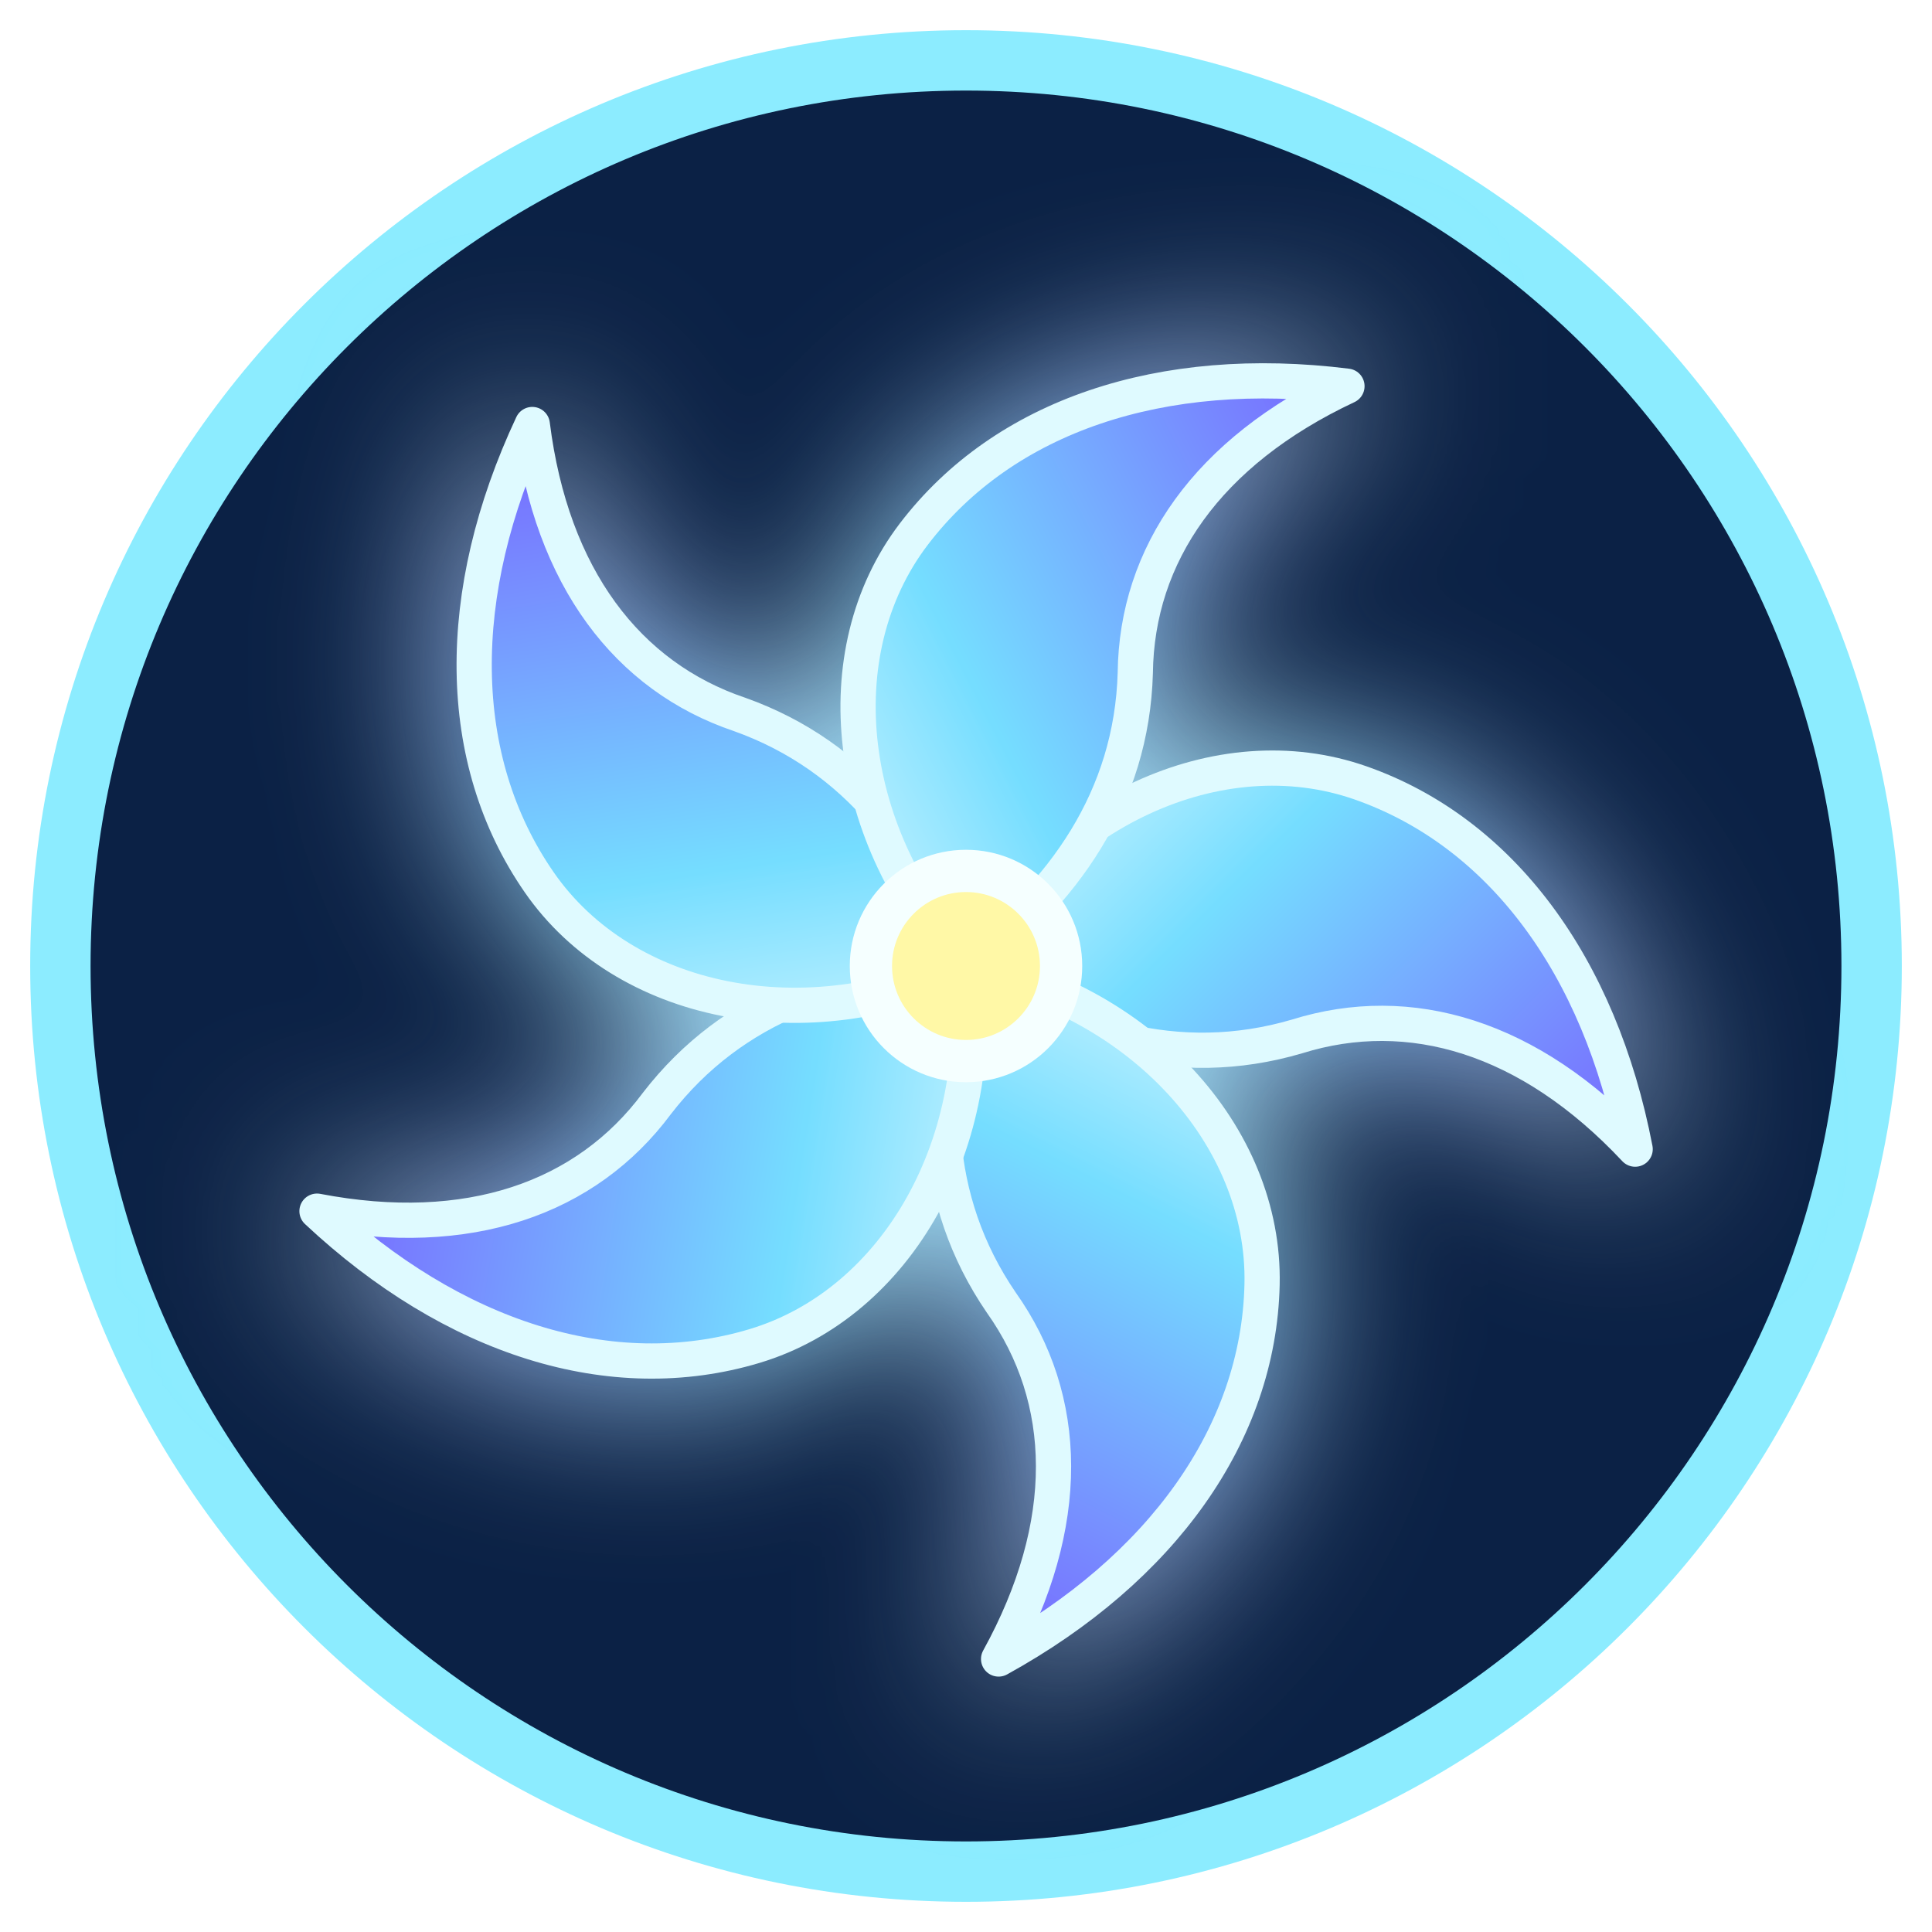
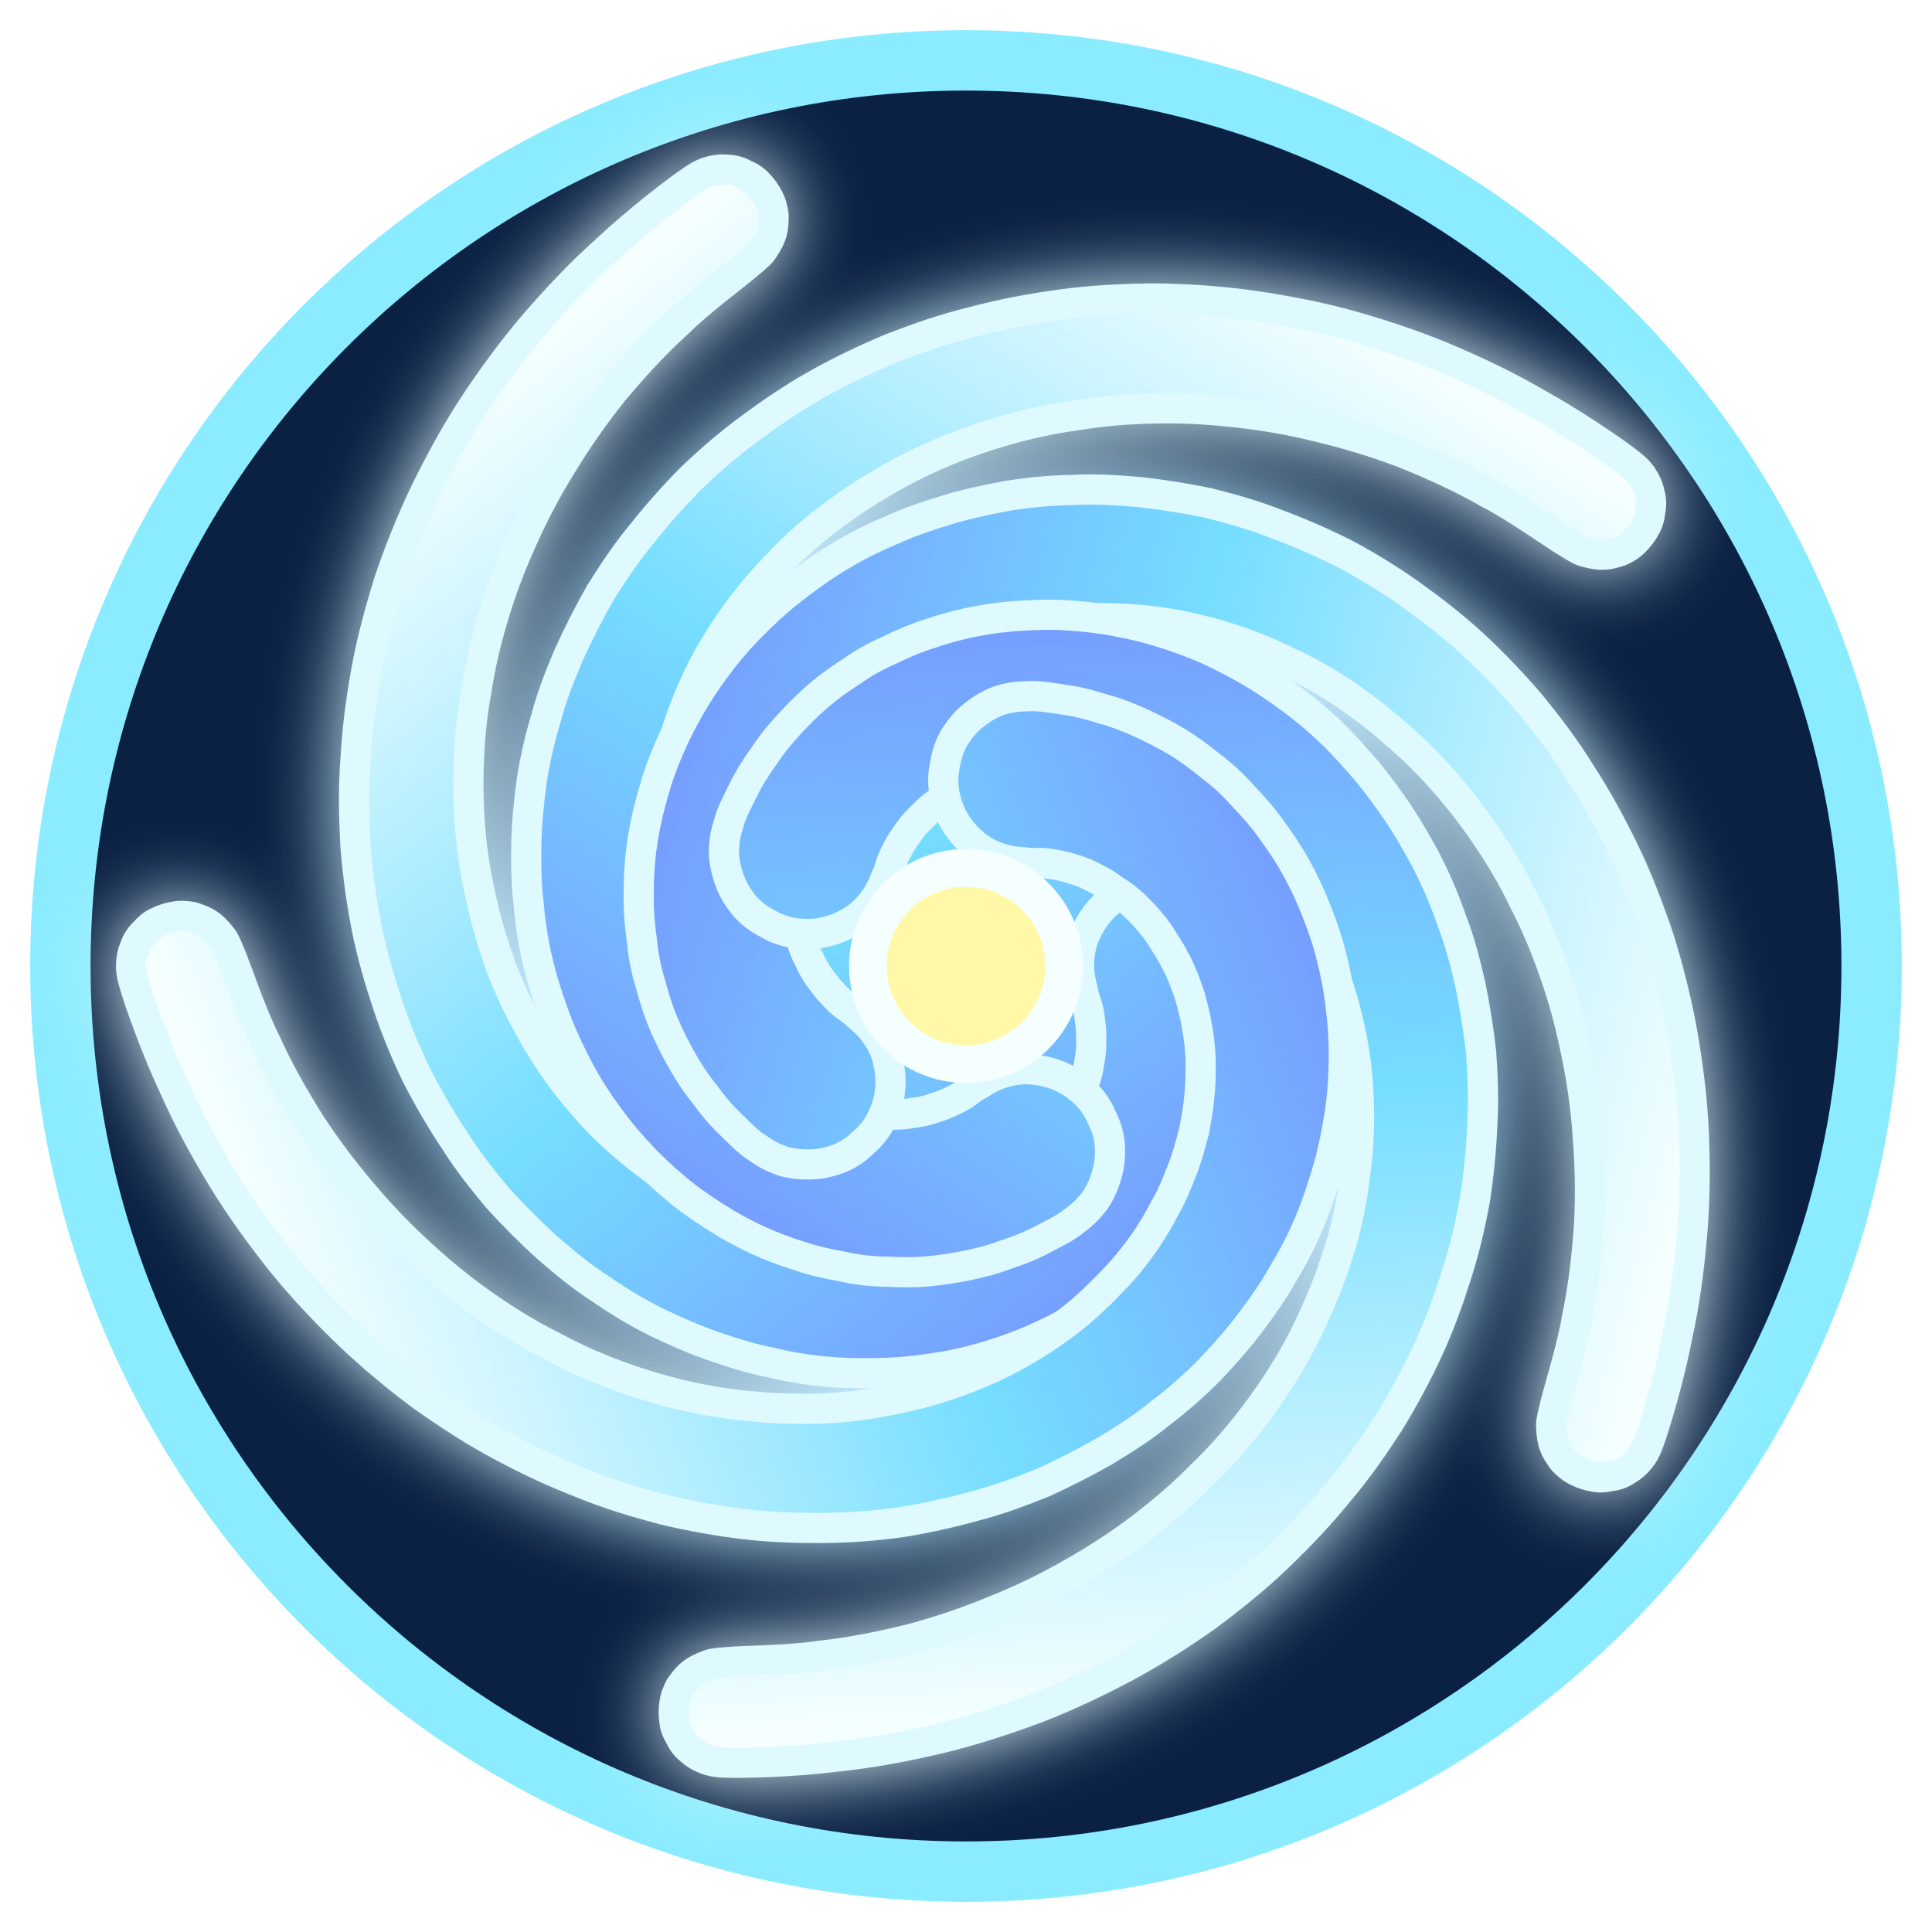
- <svg xmlns="http://www.w3.org/2000/svg" width="64" height="64" viewBox="0 0 64 64">
+ <svg xmlns="http://www.w3.org/2000/svg" width="64" height="64" viewBox="0 0 256 256">
  <defs>
-     <radialGradient id="space" cx="0" cy="0" r="1" gradientTransform="translate(23 18) rotate(53) scale(54)">
+     <radialGradient id="space" cx="0" cy="0" r="1" gradientTransform="translate(92 72) rotate(53) scale(216)">
      <stop stop-color="#245c91" />
      <stop offset=".5" stop-color="#0b2348" />
      <stop offset="1" stop-color="#030817" />
    </radialGradient>
-     <linearGradient id="arms" x1="12" y1="8" x2="20" y2="16" gradientUnits="userSpaceOnUse">
+     <linearGradient id="arms" x1="70" y1="45" x2="195" y2="200" gradientUnits="userSpaceOnUse">
      <stop stop-color="#f6ffff" />
      <stop offset=".42" stop-color="#74ddff" />
      <stop offset="1" stop-color="#7867ff" />
    </linearGradient>
-     <path id="spiral-arm" d="M12 12c1.2-2.2 3.6-3.3 5.6-2.6 2 .7 3.4 2.6 3.9 5.2-1.5-1.6-3.2-2.1-4.8-1.6-1.7.5-3.3 0-4.7-1Z" />
+     <path id="spiral-arm" d="M143.5 131.3C143.6 132.1 143.9 132.7 144.1 133.4C144.3 134.1 144.4 134.9 144.5 135.7C144.6 136.5 144.6 137.4 144.6 138.2C144.6 139.1 144.5 140 144.3 140.9C144.2 141.9 143.9 142.8 143.6 143.7C143.4 144.7 143 145.7 142.6 146.6C142.1 147.6 141.6 148.6 141 149.5C140.4 150.5 139.7 151.4 138.9 152.3C138.2 153.2 137.3 154.1 136.4 155C135.4 155.9 134.4 156.7 133.3 157.5C132.2 158.2 131 159 129.8 159.6C128.5 160.3 127.2 160.9 125.8 161.4C124.3 161.9 122.8 162.4 121.3 162.7C119.7 163.1 118.1 163.3 116.5 163.5C114.8 163.6 113 163.7 111.3 163.6C109.5 163.5 107.7 163.4 105.8 163C104 162.7 102.1 162.3 100.2 161.7C98.3 161.1 96.4 160.4 94.6 159.5C92.7 158.6 90.8 157.6 89 156.5C87.1 155.3 85.3 154 83.5 152.5C81.8 151.1 80 149.4 78.4 147.7C76.8 145.9 75.2 144 73.8 142C72.3 139.9 70.9 137.6 69.7 135.3C68.4 133 67.3 130.5 66.3 127.9C65.4 125.3 64.5 122.5 63.9 119.7C63.2 116.8 62.7 113.9 62.4 110.9C62.1 107.8 62 104.6 62.1 101.5C62.2 98.2 62.5 94.9 63.1 91.7C63.6 88.3 64.4 84.9 65.4 81.6C66.4 78.2 67.7 74.8 69.2 71.5C70.7 68.1 72.5 64.7 74.5 61.5C76.5 58.2 78.8 54.9 81.3 51.8C83.9 48.7 86.7 45.6 89.8 42.8C92.8 39.8 97.8 36.2 99.7 34.5C100.5 33.8 100.9 33.5 101.3 32.8C101.7 32.2 102.1 31.5 102.3 30.7C102.5 30 102.5 29.2 102.5 28.5C102.4 27.7 102.2 26.9 101.8 26.2C101.5 25.6 101 24.9 100.5 24.4C100 23.8 99.3 23.4 98.6 23.1C97.9 22.7 97.1 22.5 96.4 22.5C95.6 22.4 94.8 22.5 94.1 22.7C93.4 22.9 92.9 23.1 92 23.7C89.7 25.2 84.1 29.6 80.6 32.9C77 36.1 73.8 39.5 70.7 43.1C67.8 46.5 65.1 50.2 62.6 54C60.2 57.7 58.1 61.6 56.2 65.5C54.4 69.3 52.8 73.3 51.5 77.2C50.3 81.1 49.2 85.1 48.5 89.1C47.8 93 47.3 96.9 47.1 100.8C46.8 104.6 46.9 108.4 47.1 112.1C47.4 115.8 47.9 119.5 48.6 123C49.3 126.5 50.3 129.9 51.4 133.2C52.5 136.5 53.8 139.6 55.3 142.7C56.8 145.6 58.5 148.5 60.3 151.2C62 153.9 64 156.4 66 158.8C68.1 161.1 70.3 163.3 72.5 165.3C74.8 167.3 77.1 169.2 79.6 170.8C81.9 172.4 84.4 173.9 87 175.2C89.5 176.4 92 177.5 94.6 178.4C97.2 179.3 99.8 180.1 102.4 180.6C104.9 181.2 107.5 181.6 110.1 181.8C112.6 182 115.2 182 117.7 181.9C120.1 181.8 122.5 181.5 124.9 181.1C127.3 180.7 129.6 180.1 131.8 179.4C134 178.7 136.1 177.9 138.2 176.9C140.2 176 142.2 174.9 144.1 173.7C145.9 172.6 147.6 171.3 149.3 169.9C150.9 168.6 152.4 167.2 153.9 165.6C155.2 164.2 156.5 162.6 157.7 160.9C158.9 159.3 159.9 157.6 160.8 155.9C161.8 154.2 162.6 152.5 163.2 150.7C163.9 148.9 164.5 147.1 164.9 145.4C165.3 143.6 165.6 141.8 165.8 140C166 138.2 166.1 136.5 166 134.7C166 133 165.9 131.3 165.6 129.6C165.3 127.9 165.1 126.1 164.5 124.7C164.1 123.4 163.5 122.3 162.8 121.3C162 120.3 161 119.4 159.9 118.7C158.9 118 157.6 117.5 156.4 117.2C155.2 116.9 153.8 116.9 152.6 117.1C151.3 117.2 150 117.6 148.9 118.2C147.8 118.8 146.7 119.6 145.9 120.5C145 121.5 144.3 122.6 143.8 123.8C143.3 124.9 143 126.3 143 127.5C142.9 128.8 143.2 130.2 143.5 131.3Z" />
    <filter id="glow" x="-40%" y="-40%" width="180%" height="180%">
-       <feGaussianBlur stdDeviation="1.25" result="blur" />
+       <feGaussianBlur stdDeviation="5" result="blur" />
      <feMerge>
        <feMergeNode in="blur" />
        <feMergeNode in="SourceGraphic" />
      </feMerge>
    </filter>
  </defs>
-   <circle cx="32" cy="32" r="30" fill="url(#space)" stroke="#8cecff" stroke-width="2" />
-   <g transform="translate(4 4) scale(2.333333)" filter="url(#glow)">
-     <g fill="url(#arms)" stroke="#dffaff" stroke-width=".5" stroke-linejoin="round">
+   <circle cx="128" cy="128" r="120" fill="url(#space)" stroke="#8cecff" stroke-width="8" />
+   <g filter="url(#glow)">
+     <circle cx="128" cy="128" r="27.9" fill="url(#arms)" />
+     <g fill="url(#arms)" stroke="#dffaff" stroke-width="4" stroke-linejoin="round">
      <use href="#spiral-arm" />
-       <use href="#spiral-arm" transform="rotate(72 12 12)" />
-       <use href="#spiral-arm" transform="rotate(144 12 12)" />
-       <use href="#spiral-arm" transform="rotate(216 12 12)" />
-       <use href="#spiral-arm" transform="rotate(288 12 12)" />
+       <use href="#spiral-arm" transform="rotate(72 128 128)" />
+       <use href="#spiral-arm" transform="rotate(144 128 128)" />
+       <use href="#spiral-arm" transform="rotate(216 128 128)" />
+       <use href="#spiral-arm" transform="rotate(288 128 128)" />
    </g>
-     <circle cx="12" cy="12" r="1.35" fill="#fff8a6" stroke="#f5ffff" stroke-width=".6" />
+     <circle cx="128" cy="128" r="13" fill="#fff8a6" stroke="#f5ffff" stroke-width="5" />
  </g>
</svg>
